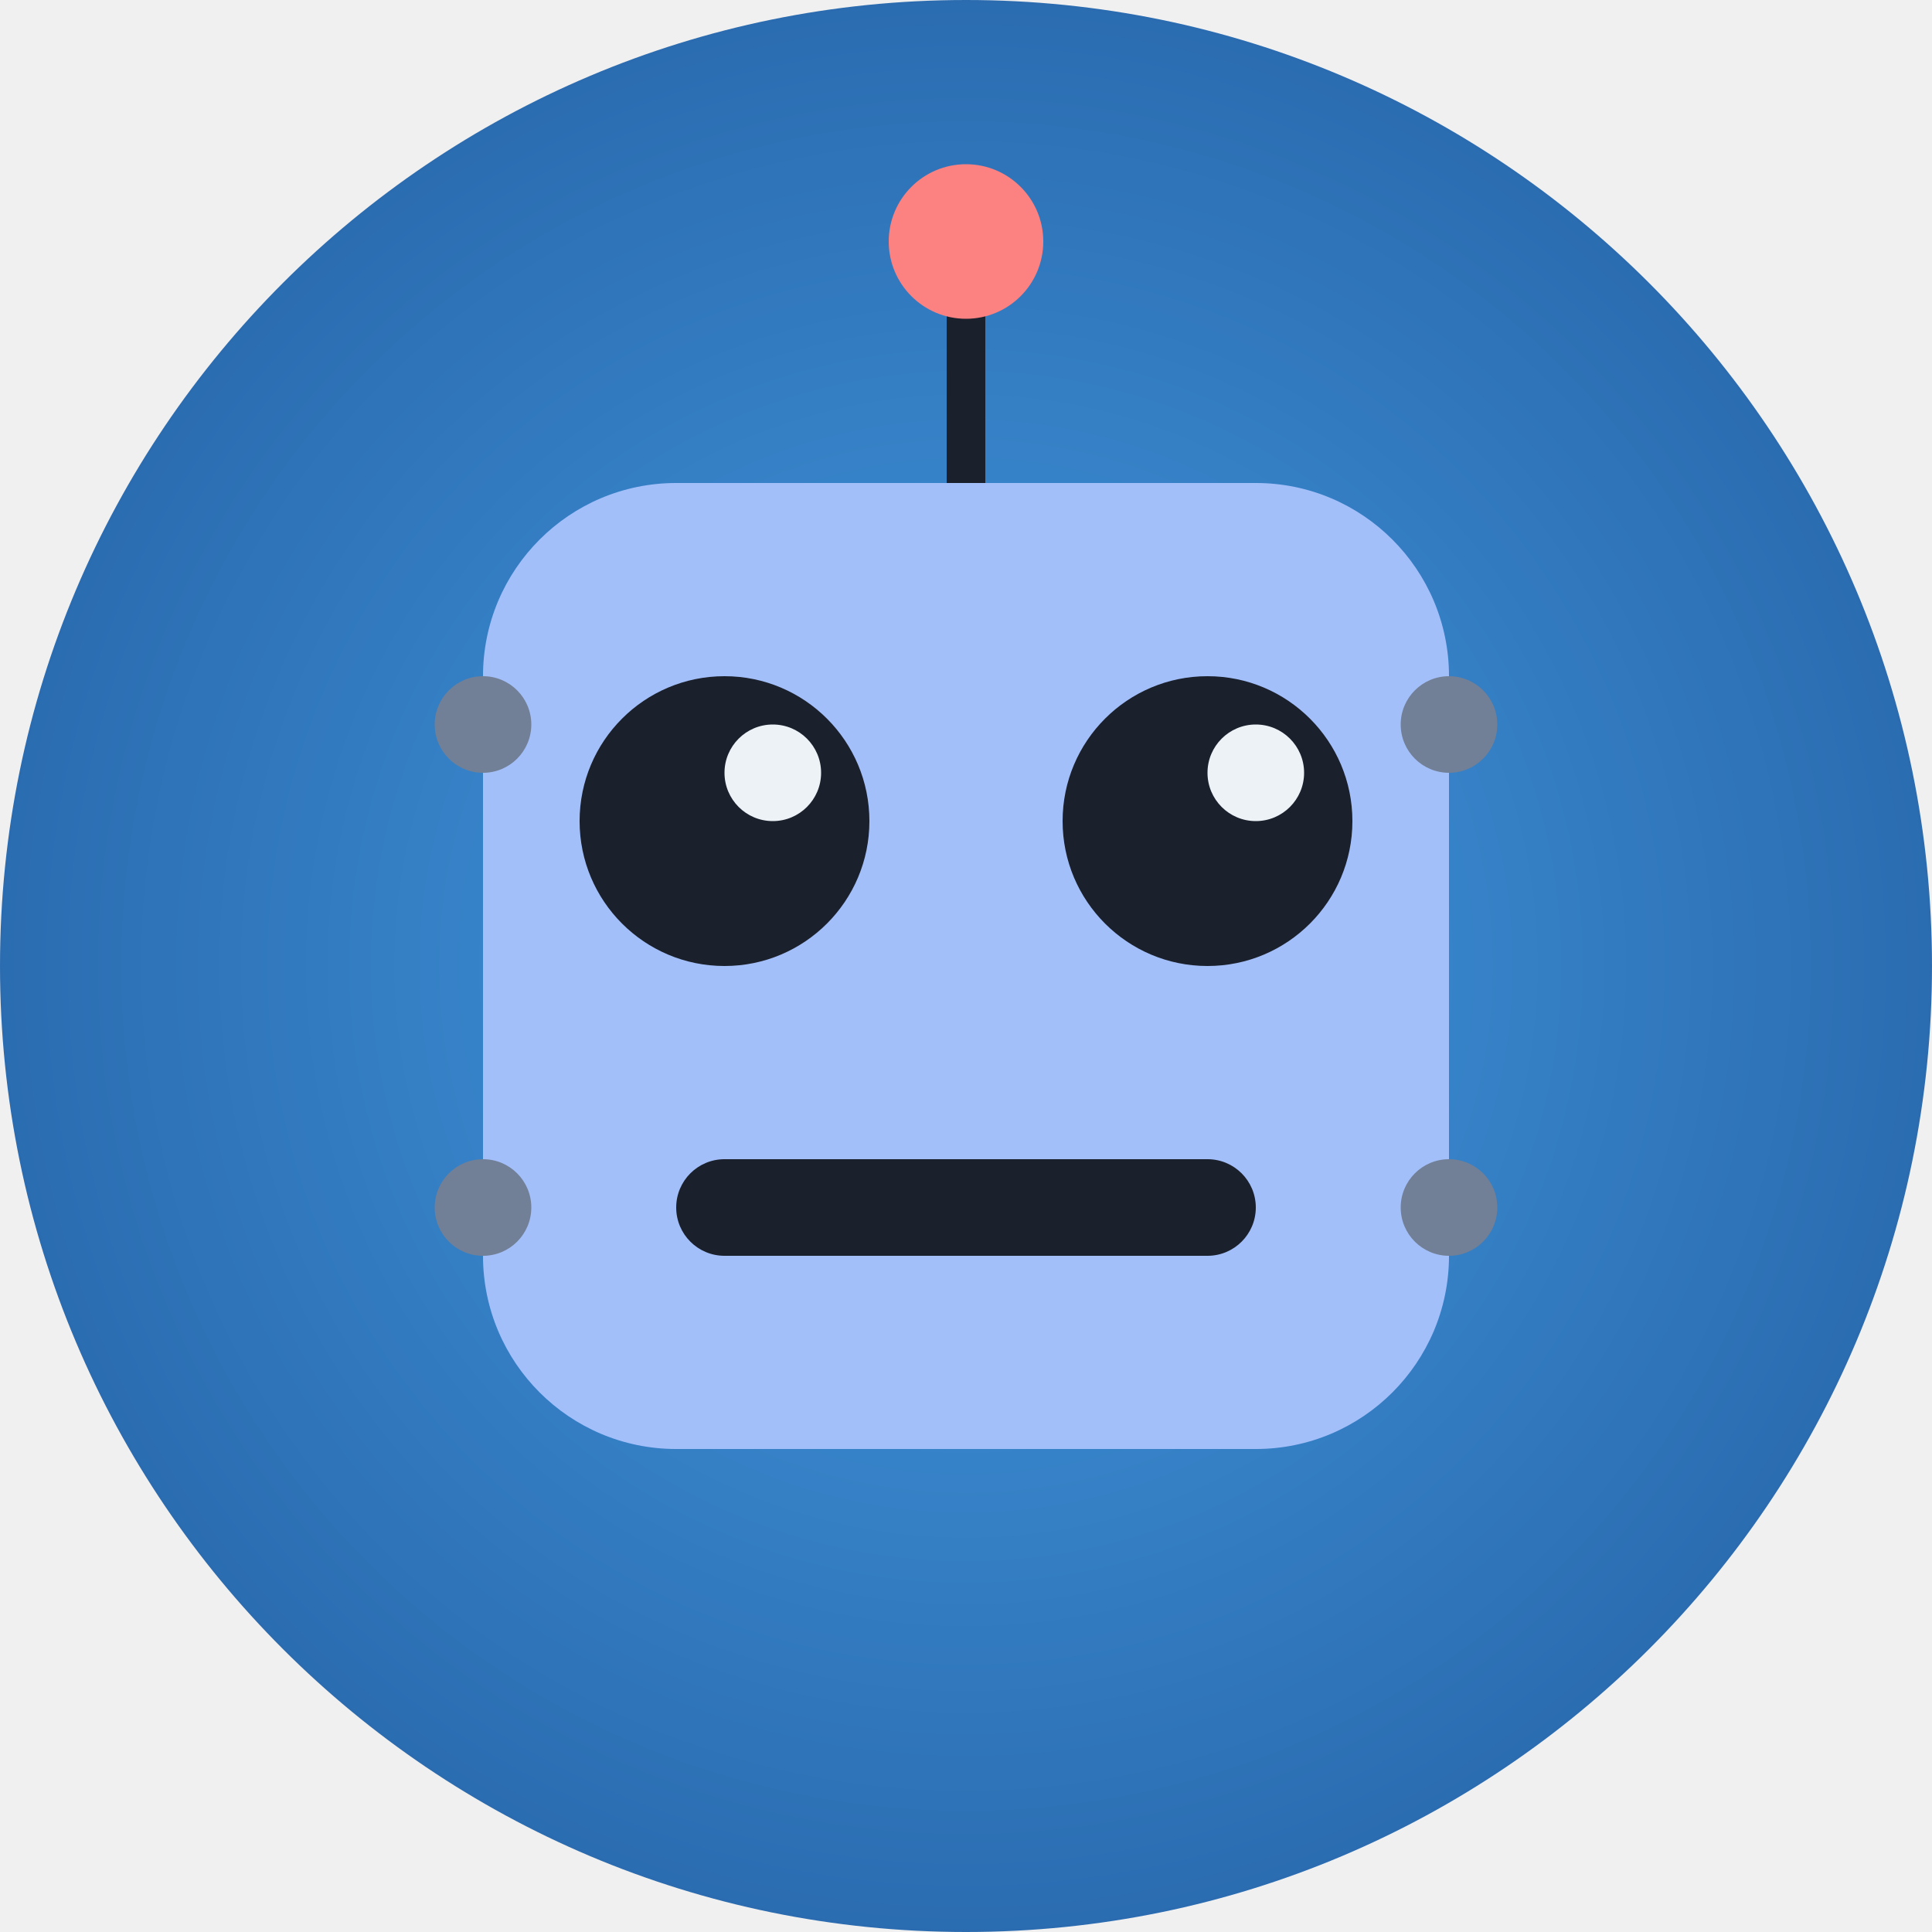
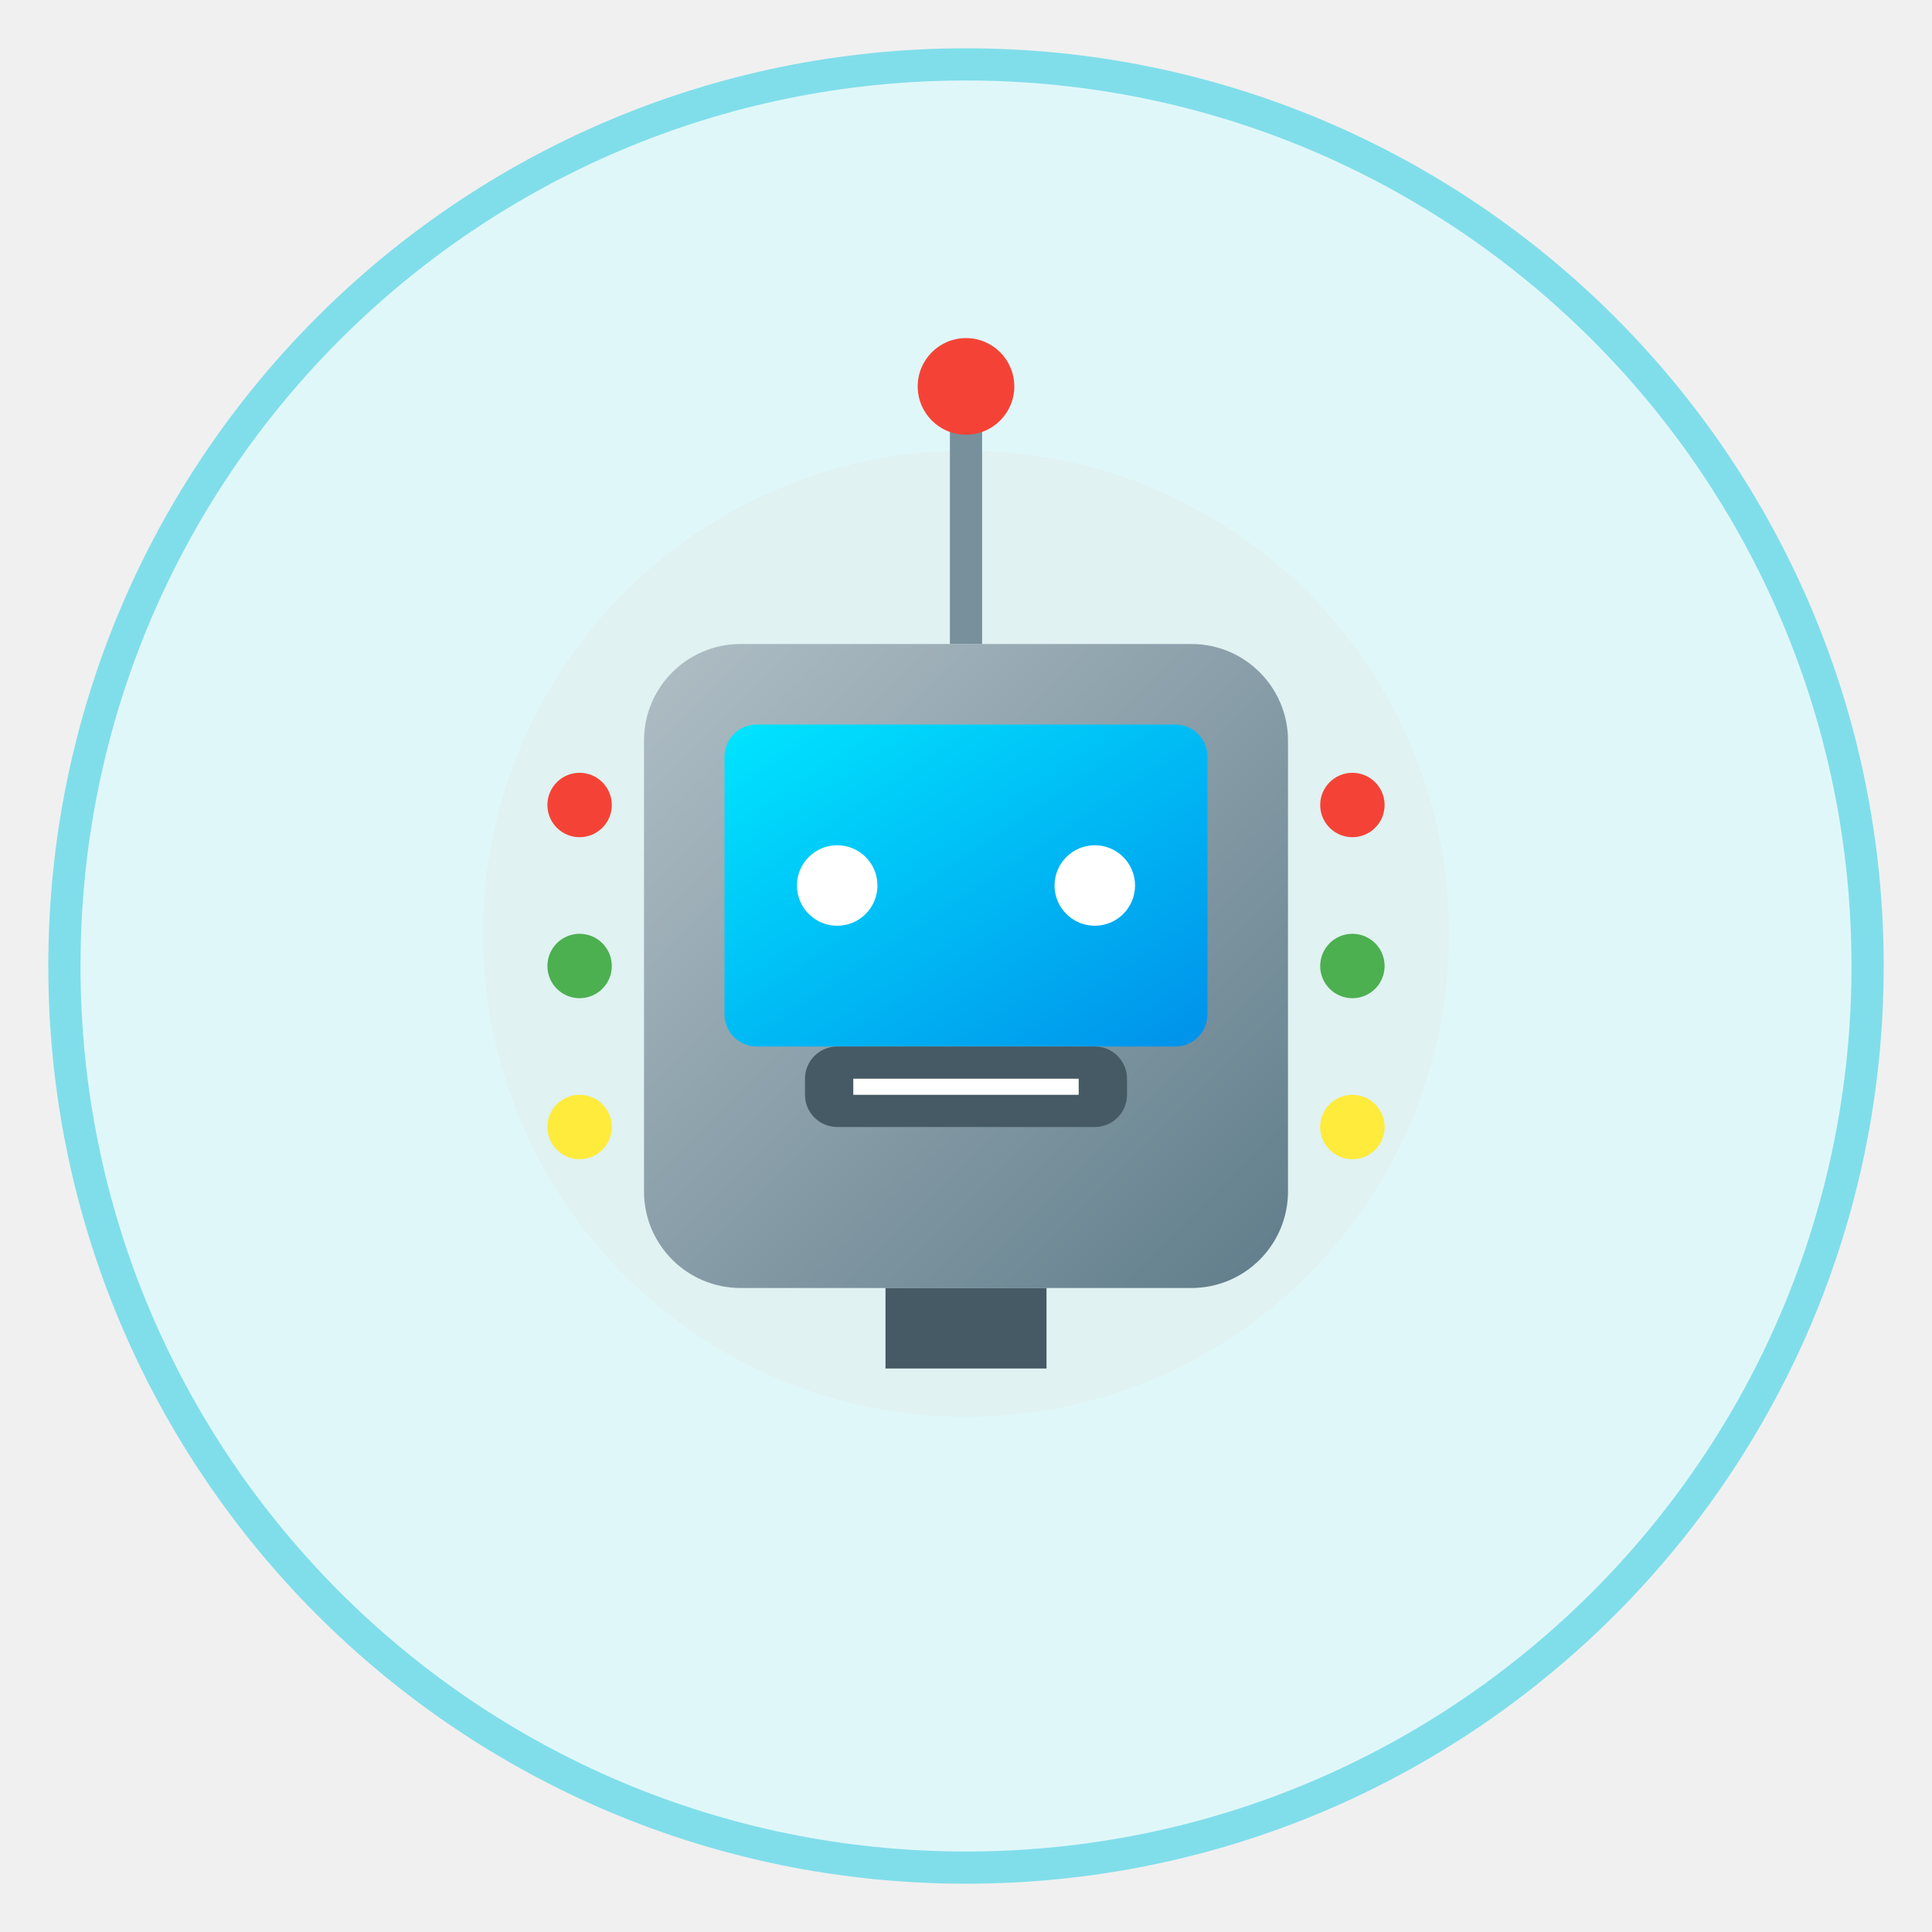
- <svg xmlns="http://www.w3.org/2000/svg" width="200" height="200" viewBox="0 0 200 200" fill="none">
-   <circle cx="100" cy="100" r="100" fill="url(#paint0_radial)" />
-   <rect x="50" y="50" width="100" height="100" rx="20" fill="#A3BFFA" />
-   <circle cx="75" cy="85" r="15" fill="#1A202C" />
-   <circle cx="125" cy="85" r="15" fill="#1A202C" />
-   <circle cx="80" cy="80" r="5" fill="#EDF2F7" />
-   <circle cx="130" cy="80" r="5" fill="#EDF2F7" />
-   <rect x="70" y="120" width="60" height="10" rx="5" fill="#1A202C" />
-   <line x1="100" y1="50" x2="100" y2="30" stroke="#1A202C" stroke-width="4" />
-   <circle cx="100" cy="25" r="8" fill="#FC8181" />
-   <circle cx="50" cy="75" r="5" fill="#718096" />
-   <circle cx="50" cy="125" r="5" fill="#718096" />
-   <circle cx="150" cy="75" r="5" fill="#718096" />
-   <circle cx="150" cy="125" r="5" fill="#718096" />
+ <svg xmlns="http://www.w3.org/2000/svg" width="120" height="120" viewBox="0 0 120 120">
  <defs>
-     <radialGradient id="paint0_radial" cx="0" cy="0" r="1" gradientUnits="userSpaceOnUse" gradientTransform="translate(100 100) rotate(90) scale(100)">
-       <stop stop-color="#4299E1" />
-       <stop offset="1" stop-color="#2B6CB0" />
-     </radialGradient>
+     <linearGradient id="metalGradient" x1="0%" y1="0%" x2="100%" y2="100%">
+       <stop offset="0%" stop-color="#B0BEC5" />
+       <stop offset="100%" stop-color="#607D8B" />
+     </linearGradient>
+     <linearGradient id="screenGradient" x1="0%" y1="0%" x2="100%" y2="100%">
+       <stop offset="0%" stop-color="#00E5FF" />
+       <stop offset="100%" stop-color="#0091EA" />
+     </linearGradient>
  </defs>
+   <circle cx="60" cy="60" r="56" fill="#E0F7FA" stroke="#80DEEA" stroke-width="2" />
+   <circle cx="60" cy="58" r="30" fill="#E0F2F1" />
+   <rect x="40" y="40" width="40" height="40" rx="6" fill="url(#metalGradient)" />
+   <line x1="60" y1="25" x2="60" y2="40" stroke="#78909C" stroke-width="2" />
+   <circle cx="60" cy="24" r="3" fill="#F44336" />
+   <rect x="45" y="45" width="30" height="20" rx="2" fill="url(#screenGradient)" />
+   <circle cx="52" cy="55" r="2.5" fill="#FFFFFF" />
+   <circle cx="68" cy="55" r="2.5" fill="#FFFFFF" />
+   <rect x="50" y="65" width="20" height="5" rx="2" fill="#455A64" />
+   <line x1="53" y1="67.5" x2="67" y2="67.5" stroke="#FFFFFF" stroke-width="1" />
+   <circle cx="36" cy="50" r="2" fill="#F44336" />
+   <circle cx="36" cy="60" r="2" fill="#4CAF50" />
+   <circle cx="36" cy="70" r="2" fill="#FFEB3B" />
+   <circle cx="84" cy="50" r="2" fill="#F44336" />
+   <circle cx="84" cy="60" r="2" fill="#4CAF50" />
+   <circle cx="84" cy="70" r="2" fill="#FFEB3B" />
+   <rect x="55" y="80" width="10" height="5" fill="#455A64" />
</svg>
